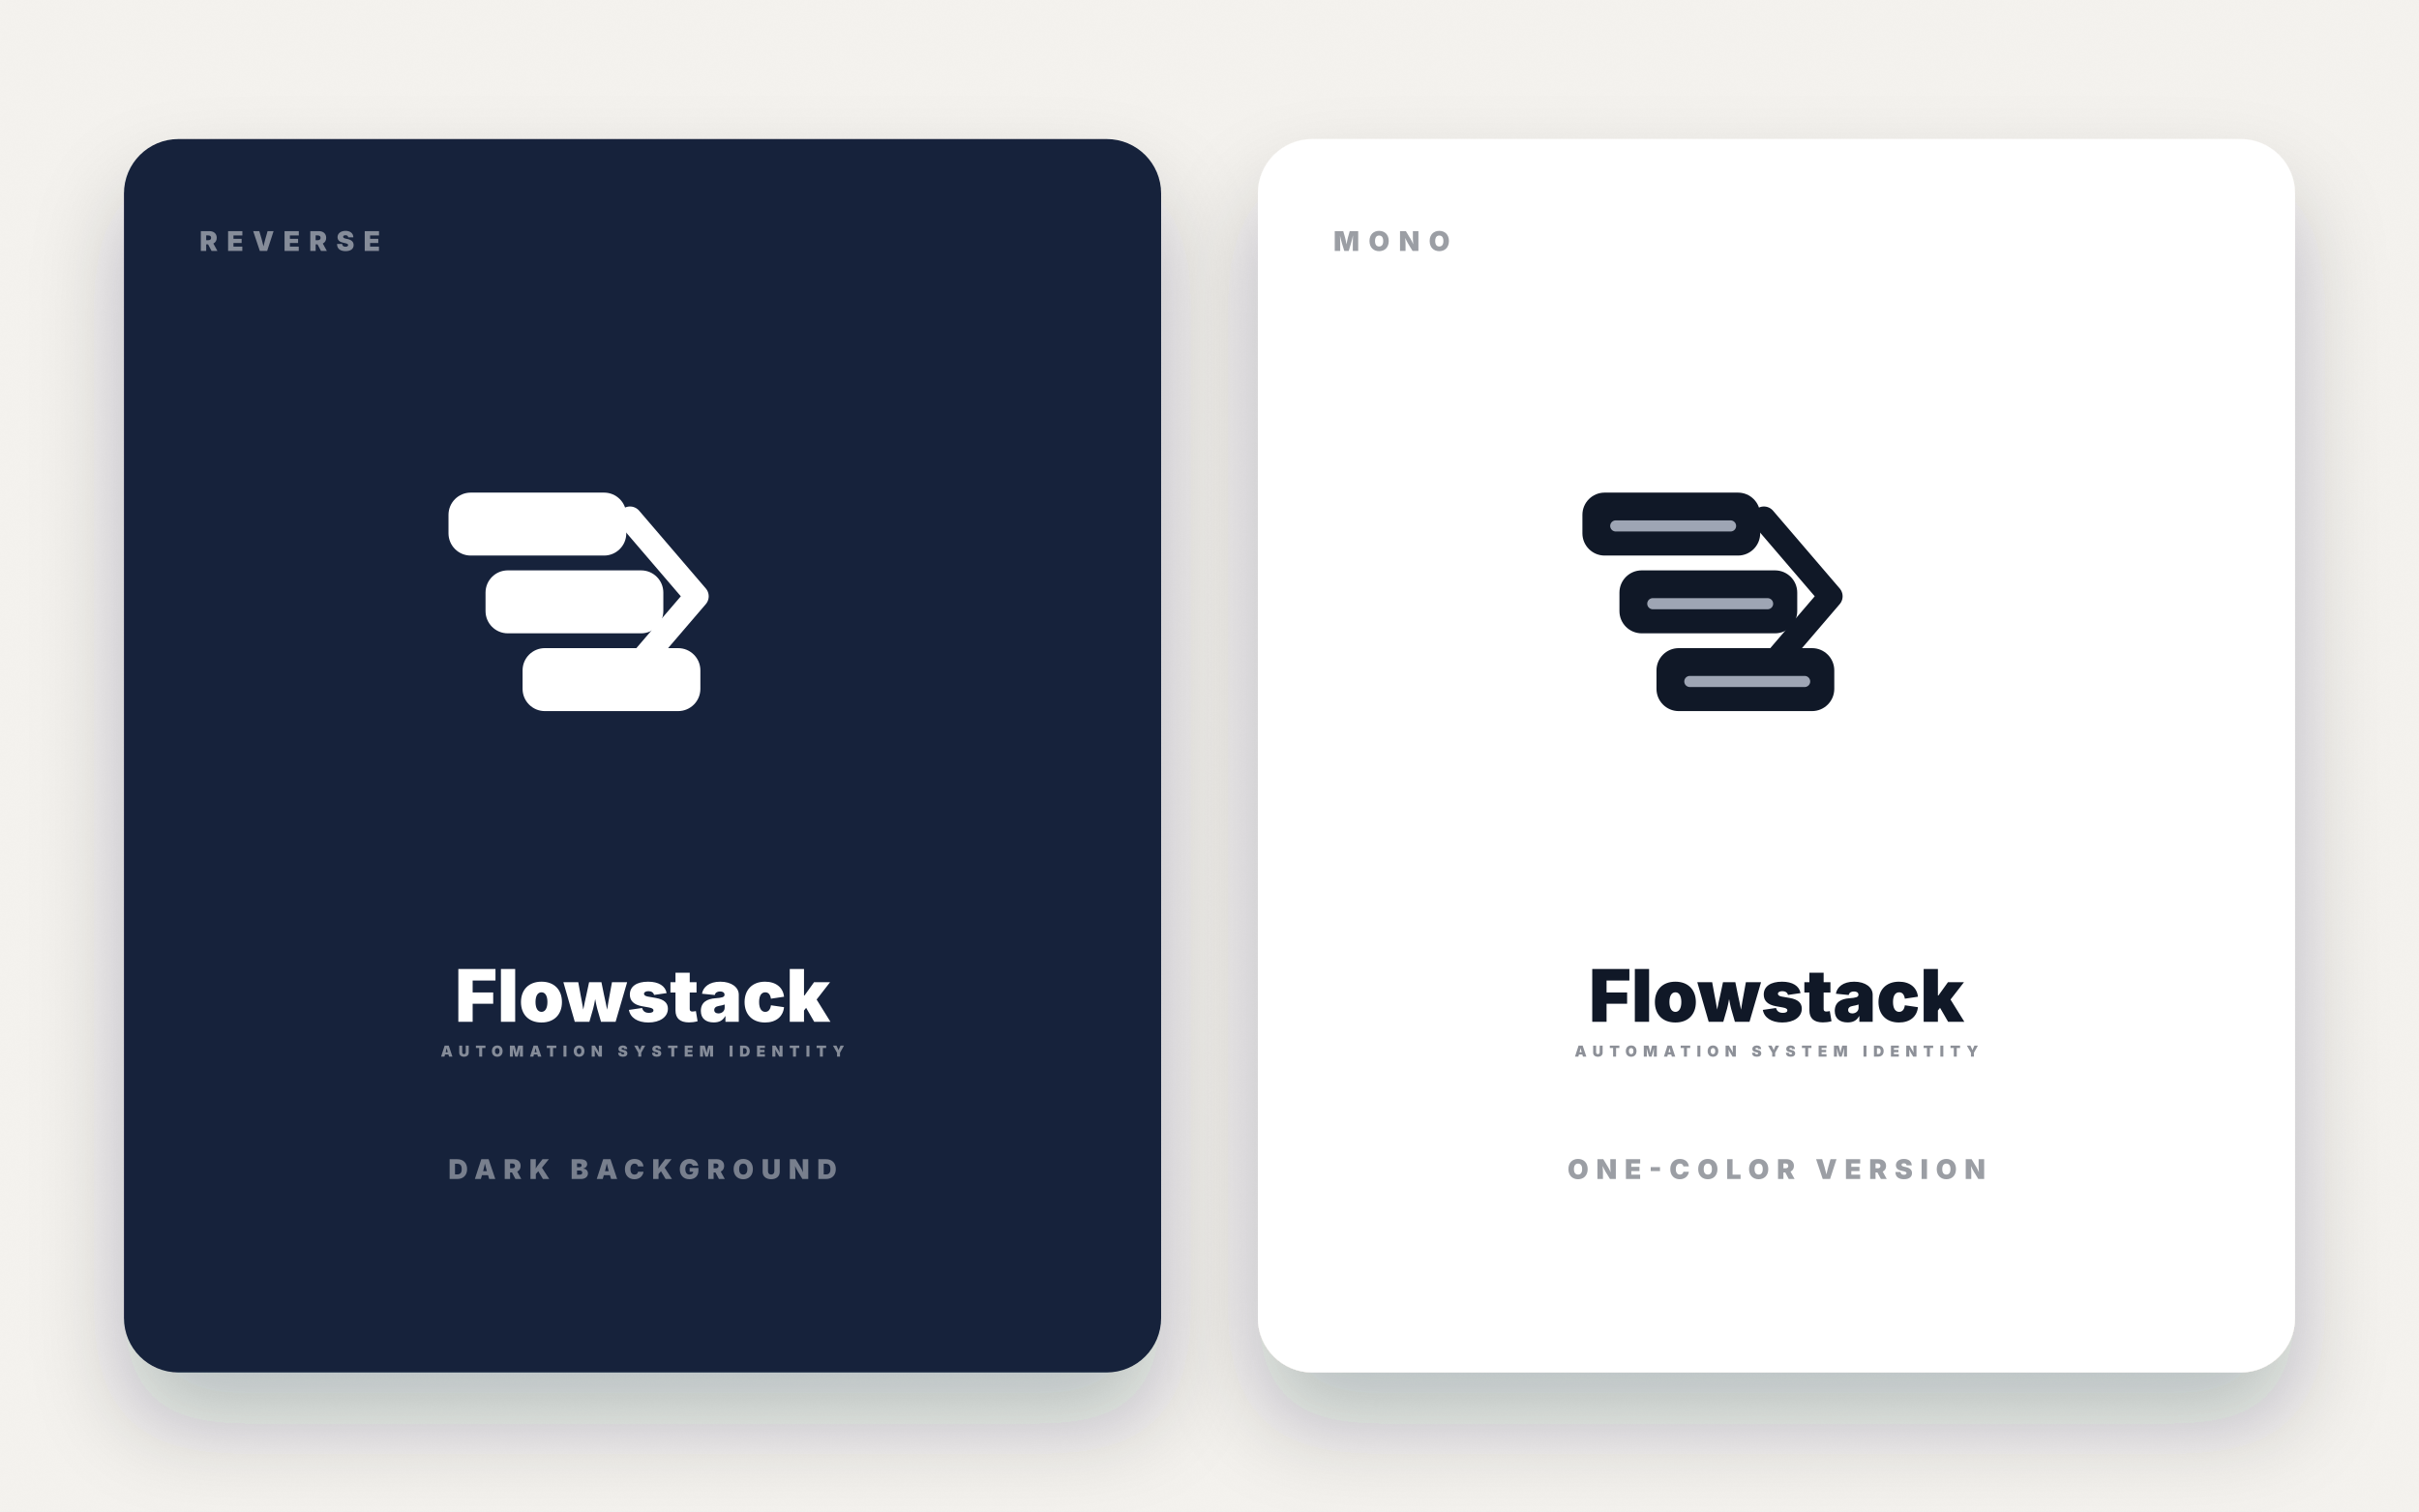
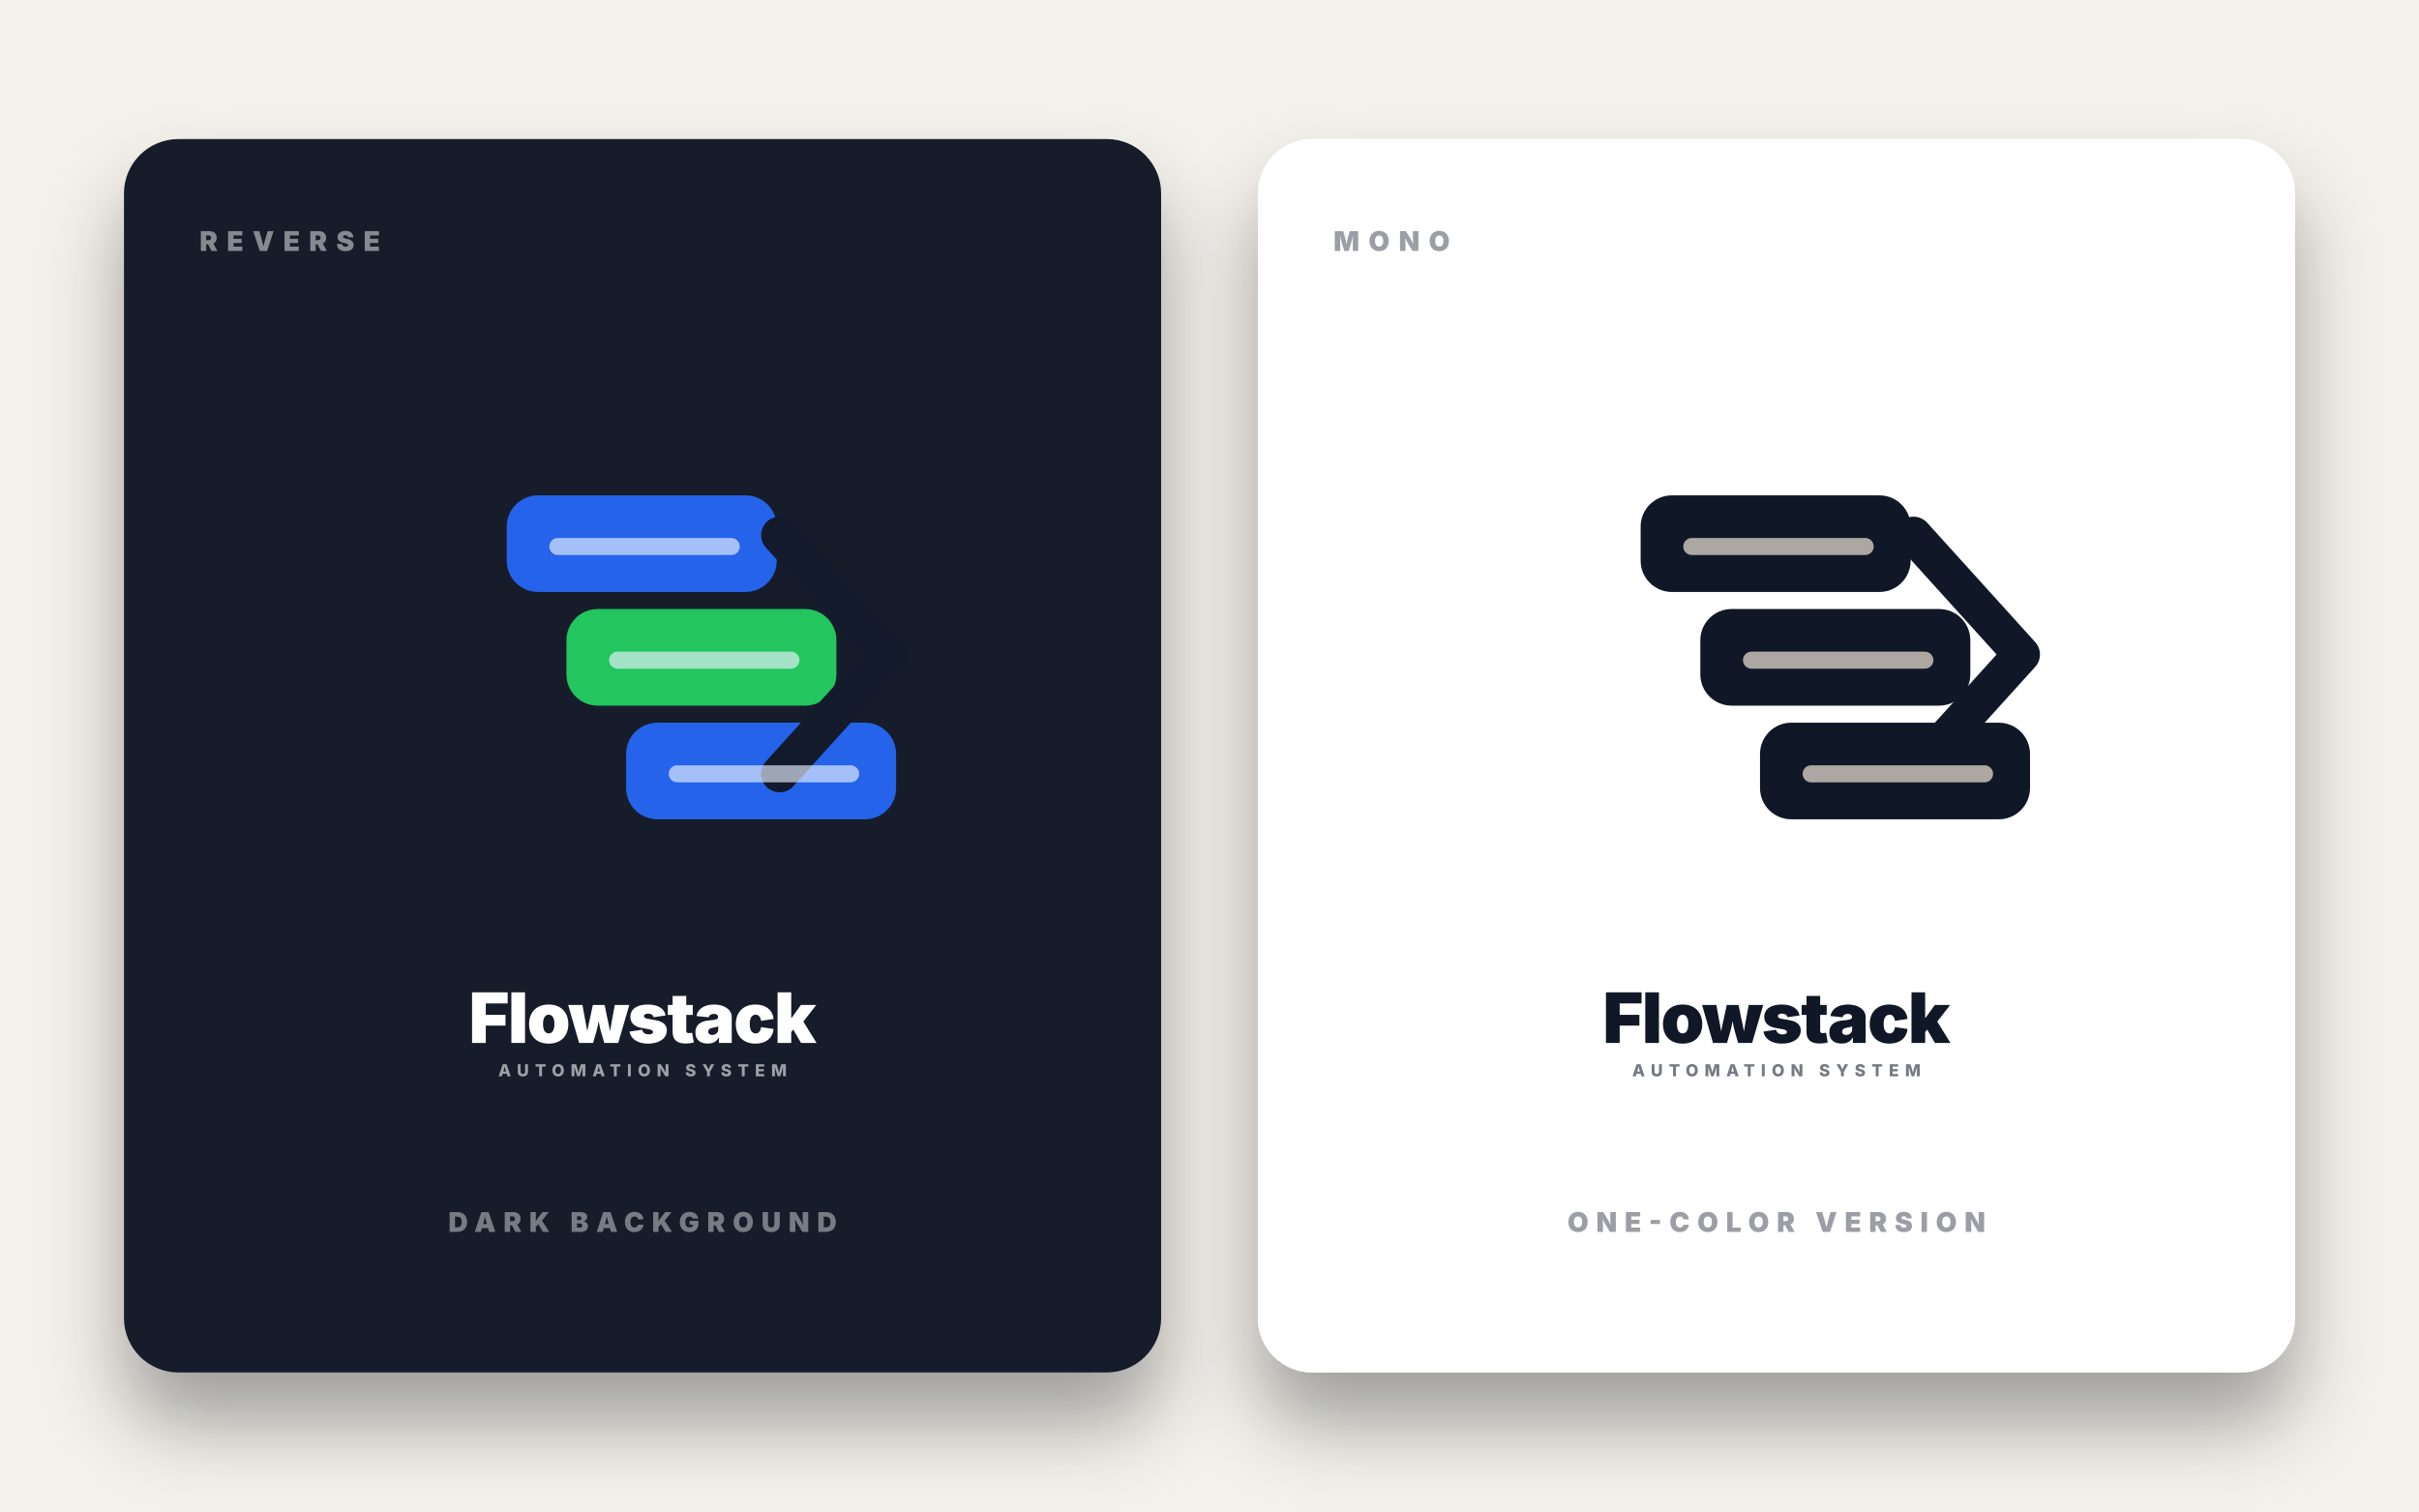
- <svg xmlns="http://www.w3.org/2000/svg" width="1600" height="1000" viewBox="0 0 1600 1000" role="img">
+ <svg xmlns="http://www.w3.org/2000/svg" width="1600" height="1000" viewBox="0 0 1600 1000" fill="none">
  <defs>
-     <filter id="ambientShadow" x="-20%" y="-20%" width="140%" height="150%">
-       <feDropShadow dx="0" dy="34" stdDeviation="30" flood-color="#17233A" flood-opacity=".24" />
+     <linearGradient id="bg" x1="0" y1="0" x2="1600" y2="1000" gradientUnits="userSpaceOnUse">
+       <stop stop-color="#121A2B" />
+       <stop offset=".58" stop-color="#101827" />
+       <stop offset="1" stop-color="#121A2B" />
+     </linearGradient>
+     <linearGradient id="paper" x1="0" y1="0" x2="1" y2="1">
+       <stop stop-color="#fffaf0" />
+       <stop offset="1" stop-color="#EAF1FF" />
+     </linearGradient>
+     <linearGradient id="accent" x1="0" y1="0" x2="1" y2="1">
+       <stop stop-color="#2563EB" />
+       <stop offset="1" stop-color="#22C55E" />
+     </linearGradient>
+     <filter id="shadow" x="-20%" y="-20%" width="140%" height="150%" color-interpolation-filters="sRGB">
+       <feDropShadow dx="0" dy="34" stdDeviation="26" flood-color="#000000" flood-opacity=".34" />
    </filter>
-     <filter id="contactShadow" x="-20%" y="-20%" width="140%" height="150%">
-       <feDropShadow dx="0" dy="14" stdDeviation="11" flood-color="#000000" flood-opacity=".22" />
+     <filter id="soft" x="-20%" y="-20%" width="140%" height="150%" color-interpolation-filters="sRGB">
+       <feDropShadow dx="0" dy="18" stdDeviation="18" flood-color="#000000" flood-opacity=".20" />
    </filter>
-     <filter id="pressedInk" x="-20%" y="-20%" width="140%" height="140%">
-       <feDropShadow dx="0" dy="1.4" stdDeviation=".6" flood-color="#ffffff" flood-opacity=".45" />
-       <feDropShadow dx="0" dy="2.2" stdDeviation="1.8" flood-color="#000000" flood-opacity=".16" />
-     </filter>
-     <filter id="neonGlow" x="-60%" y="-60%" width="220%" height="220%">
-       <feDropShadow dx="0" dy="0" stdDeviation="5" flood-color="#22C55E" flood-opacity=".45" />
-       <feDropShadow dx="0" dy="0" stdDeviation="16" flood-color="#2563EB" flood-opacity=".28" />
-     </filter>
-     <filter id="paperNoise" x="0" y="0" width="100%" height="100%">
-       <feTurbulence type="fractalNoise" baseFrequency=".92" numOctaves="2" stitchTiles="stitch" />
+     <filter id="texture" x="0" y="0" width="100%" height="100%">
+       <feTurbulence type="fractalNoise" baseFrequency=".8" numOctaves="2" stitchTiles="stitch" />
      <feColorMatrix type="saturate" values="0" />
      <feComponentTransfer>
        <feFuncA type="table" tableValues="0 .045" />
      </feComponentTransfer>
    </filter>
-     <linearGradient id="studioBg" x1="0" y1="0" x2="1" y2="1">
-       <stop offset="0" stop-color="#EAF1FF" />
-       <stop offset=".52" stop-color="#ffffff" />
-       <stop offset="1" stop-color="#22C55E" stop-opacity=".52" />
-     </linearGradient>
-     <linearGradient id="darkPanel" x1="0" y1="0" x2="1" y2="1">
-       <stop offset="0" stop-color="#17233A" />
-       <stop offset=".65" stop-color="#101827" />
-       <stop offset="1" stop-color="#2563EB" />
-     </linearGradient>
-     <linearGradient id="cardSheen" x1="0" y1="0" x2="1" y2="1">
-       <stop offset="0" stop-color="#ffffff" stop-opacity=".96" />
-       <stop offset=".48" stop-color="#EAF1FF" stop-opacity=".92" />
-       <stop offset=".51" stop-color="#ffffff" stop-opacity=".45" />
-       <stop offset="1" stop-color="#ffffff" stop-opacity=".86" />
-     </linearGradient>
-     <linearGradient id="glass" x1="0" y1="0" x2="1" y2="1">
-       <stop offset="0" stop-color="#ffffff" stop-opacity=".78" />
-       <stop offset=".35" stop-color="#EAF1FF" stop-opacity=".22" />
-       <stop offset="1" stop-color="#ffffff" stop-opacity=".06" />
-     </linearGradient>
  </defs>
-   <rect width="1600" height="1000" fill="#f4f2ee" />
-   <rect width="1600" height="1000" fill="#ffffff" filter="url(#paperNoise)" opacity=".38" />
-   <rect x="82" y="92" width="686" height="816" rx="36" fill="#17233A" filter="url(#ambientShadow)" />
-   <rect x="832" y="92" width="686" height="816" rx="36" fill="#ffffff" filter="url(#ambientShadow)" />
+   <rect width="1600" height="1000" fill="#F4F1EC" />
+   <rect x="82" y="92" width="686" height="816" rx="36" fill="#121A2B" filter="url(#shadow)" />
+   <rect x="832" y="92" width="686" height="816" rx="36" fill="#ffffff" filter="url(#shadow)" />
  <text x="132" y="166" font-family="Inter, Arial, sans-serif" font-size="18" font-weight="950" letter-spacing="6" fill="#ffffff" opacity=".48">REVERSE</text>
-   <g transform="translate(255 272) scale(2.45)">
-     <g>
-       <rect x="17" y="22" width="48" height="17" rx="6" fill="#ffffff" />
-       <rect x="27" y="43" width="48" height="17" rx="6" fill="#ffffff" />
-       <rect x="37" y="64" width="48" height="17" rx="6" fill="#ffffff" />
-       <path d="M66 29 84 50 66 71" fill="none" stroke="#ffffff" stroke-width="6.5" stroke-linecap="round" stroke-linejoin="round" />
-       <path d="M26 31h31M36 52h31M46 73h31" stroke="#ffffff" stroke-width="3" stroke-linecap="round" opacity=".65" />
-     </g>
+   <g transform="translate(275 245) scale(1.88)">
+     <rect x="32" y="44" width="95" height="34" rx="11" fill="#2563EB" />
+     <rect x="53" y="84" width="95" height="34" rx="11" fill="#22C55E" />
+     <rect x="74" y="124" width="95" height="34" rx="11" fill="#2563EB" />
+     <path d="M128 58 166 100 128 142" fill="none" stroke="#121A2B" stroke-width="13" stroke-linecap="round" stroke-linejoin="round" />
+     <path d="M50 62h61M71 102h61M92 142h61" stroke="#EAF1FF" stroke-width="6" stroke-linecap="round" opacity=".65" />
  </g>
-   <text x="425" y="676" text-anchor="middle" font-family="Inter, Arial, sans-serif" font-size="48" font-weight="950" fill="#ffffff">Flowstack</text>
-   <text x="425" y="699.04" text-anchor="middle" font-family="Inter, Arial, sans-serif" font-size="10" font-weight="850" letter-spacing="4" fill="#ffffff" opacity=".48">AUTOMATION SYSTEM IDENTITY</text>
-   <text x="425" y="780" text-anchor="middle" font-family="Inter, Arial, sans-serif" font-size="18" font-weight="850" letter-spacing="5" fill="#ffffff" opacity=".42">DARK BACKGROUND</text>
+   <text x="425" y="690" text-anchor="middle" fill="#ffffff" font-family="Inter, Montserrat, Arial, sans-serif" font-size="46" font-weight="860" letter-spacing="-1">Flowstack</text>
+   <text x="425" y="712.08" text-anchor="middle" fill="#ffffff" opacity=".58" font-family="Inter, Montserrat, Arial, sans-serif" font-size="11" font-weight="820" letter-spacing="4">AUTOMATION SYSTEM</text>
+   <text x="425" y="815" text-anchor="middle" font-family="Inter, Arial, sans-serif" font-size="18" font-weight="850" letter-spacing="5" fill="#ffffff" opacity=".42">DARK BACKGROUND</text>
  <text x="882" y="166" font-family="Inter, Arial, sans-serif" font-size="18" font-weight="950" letter-spacing="6" fill="#101827" opacity=".42">MONO</text>
-   <g transform="translate(1005 272) scale(2.45)">
-     <g>
-       <rect x="17" y="22" width="48" height="17" rx="6" fill="#101827" />
-       <rect x="27" y="43" width="48" height="17" rx="6" fill="#101827" />
-       <rect x="37" y="64" width="48" height="17" rx="6" fill="#101827" />
-       <path d="M66 29 84 50 66 71" fill="none" stroke="#101827" stroke-width="6.5" stroke-linecap="round" stroke-linejoin="round" />
-       <path d="M26 31h31M36 52h31M46 73h31" stroke="#EAF1FF" stroke-width="3" stroke-linecap="round" opacity=".65" />
-     </g>
+   <g transform="translate(1025 245) scale(1.88)">
+     <rect x="32" y="44" width="95" height="34" rx="11" fill="#101827" />
+     <rect x="53" y="84" width="95" height="34" rx="11" fill="#101827" />
+     <rect x="74" y="124" width="95" height="34" rx="11" fill="#101827" />
+     <path d="M128 58 166 100 128 142" fill="none" stroke="#101827" stroke-width="13" stroke-linecap="round" stroke-linejoin="round" />
+     <path d="M50 62h61M71 102h61M92 142h61" stroke="#FFF4E4" stroke-width="6" stroke-linecap="round" opacity=".65" />
  </g>
-   <text x="1175" y="676" text-anchor="middle" font-family="Inter, Arial, sans-serif" font-size="48" font-weight="950" fill="#101827">Flowstack</text>
-   <text x="1175" y="699.04" text-anchor="middle" font-family="Inter, Arial, sans-serif" font-size="10" font-weight="850" letter-spacing="4" fill="#101827" opacity=".48">AUTOMATION SYSTEM IDENTITY</text>
-   <text x="1175" y="780" text-anchor="middle" font-family="Inter, Arial, sans-serif" font-size="18" font-weight="850" letter-spacing="5" fill="#101827" opacity=".42">ONE-COLOR VERSION</text>
+   <text x="1175" y="690" text-anchor="middle" fill="#101827" font-family="Inter, Montserrat, Arial, sans-serif" font-size="46" font-weight="860" letter-spacing="-1">Flowstack</text>
+   <text x="1175" y="712.08" text-anchor="middle" fill="#101827" opacity=".58" font-family="Inter, Montserrat, Arial, sans-serif" font-size="11" font-weight="820" letter-spacing="4">AUTOMATION SYSTEM</text>
+   <text x="1175" y="815" text-anchor="middle" font-family="Inter, Arial, sans-serif" font-size="18" font-weight="850" letter-spacing="5" fill="#101827" opacity=".42">ONE-COLOR VERSION</text>
</svg>
